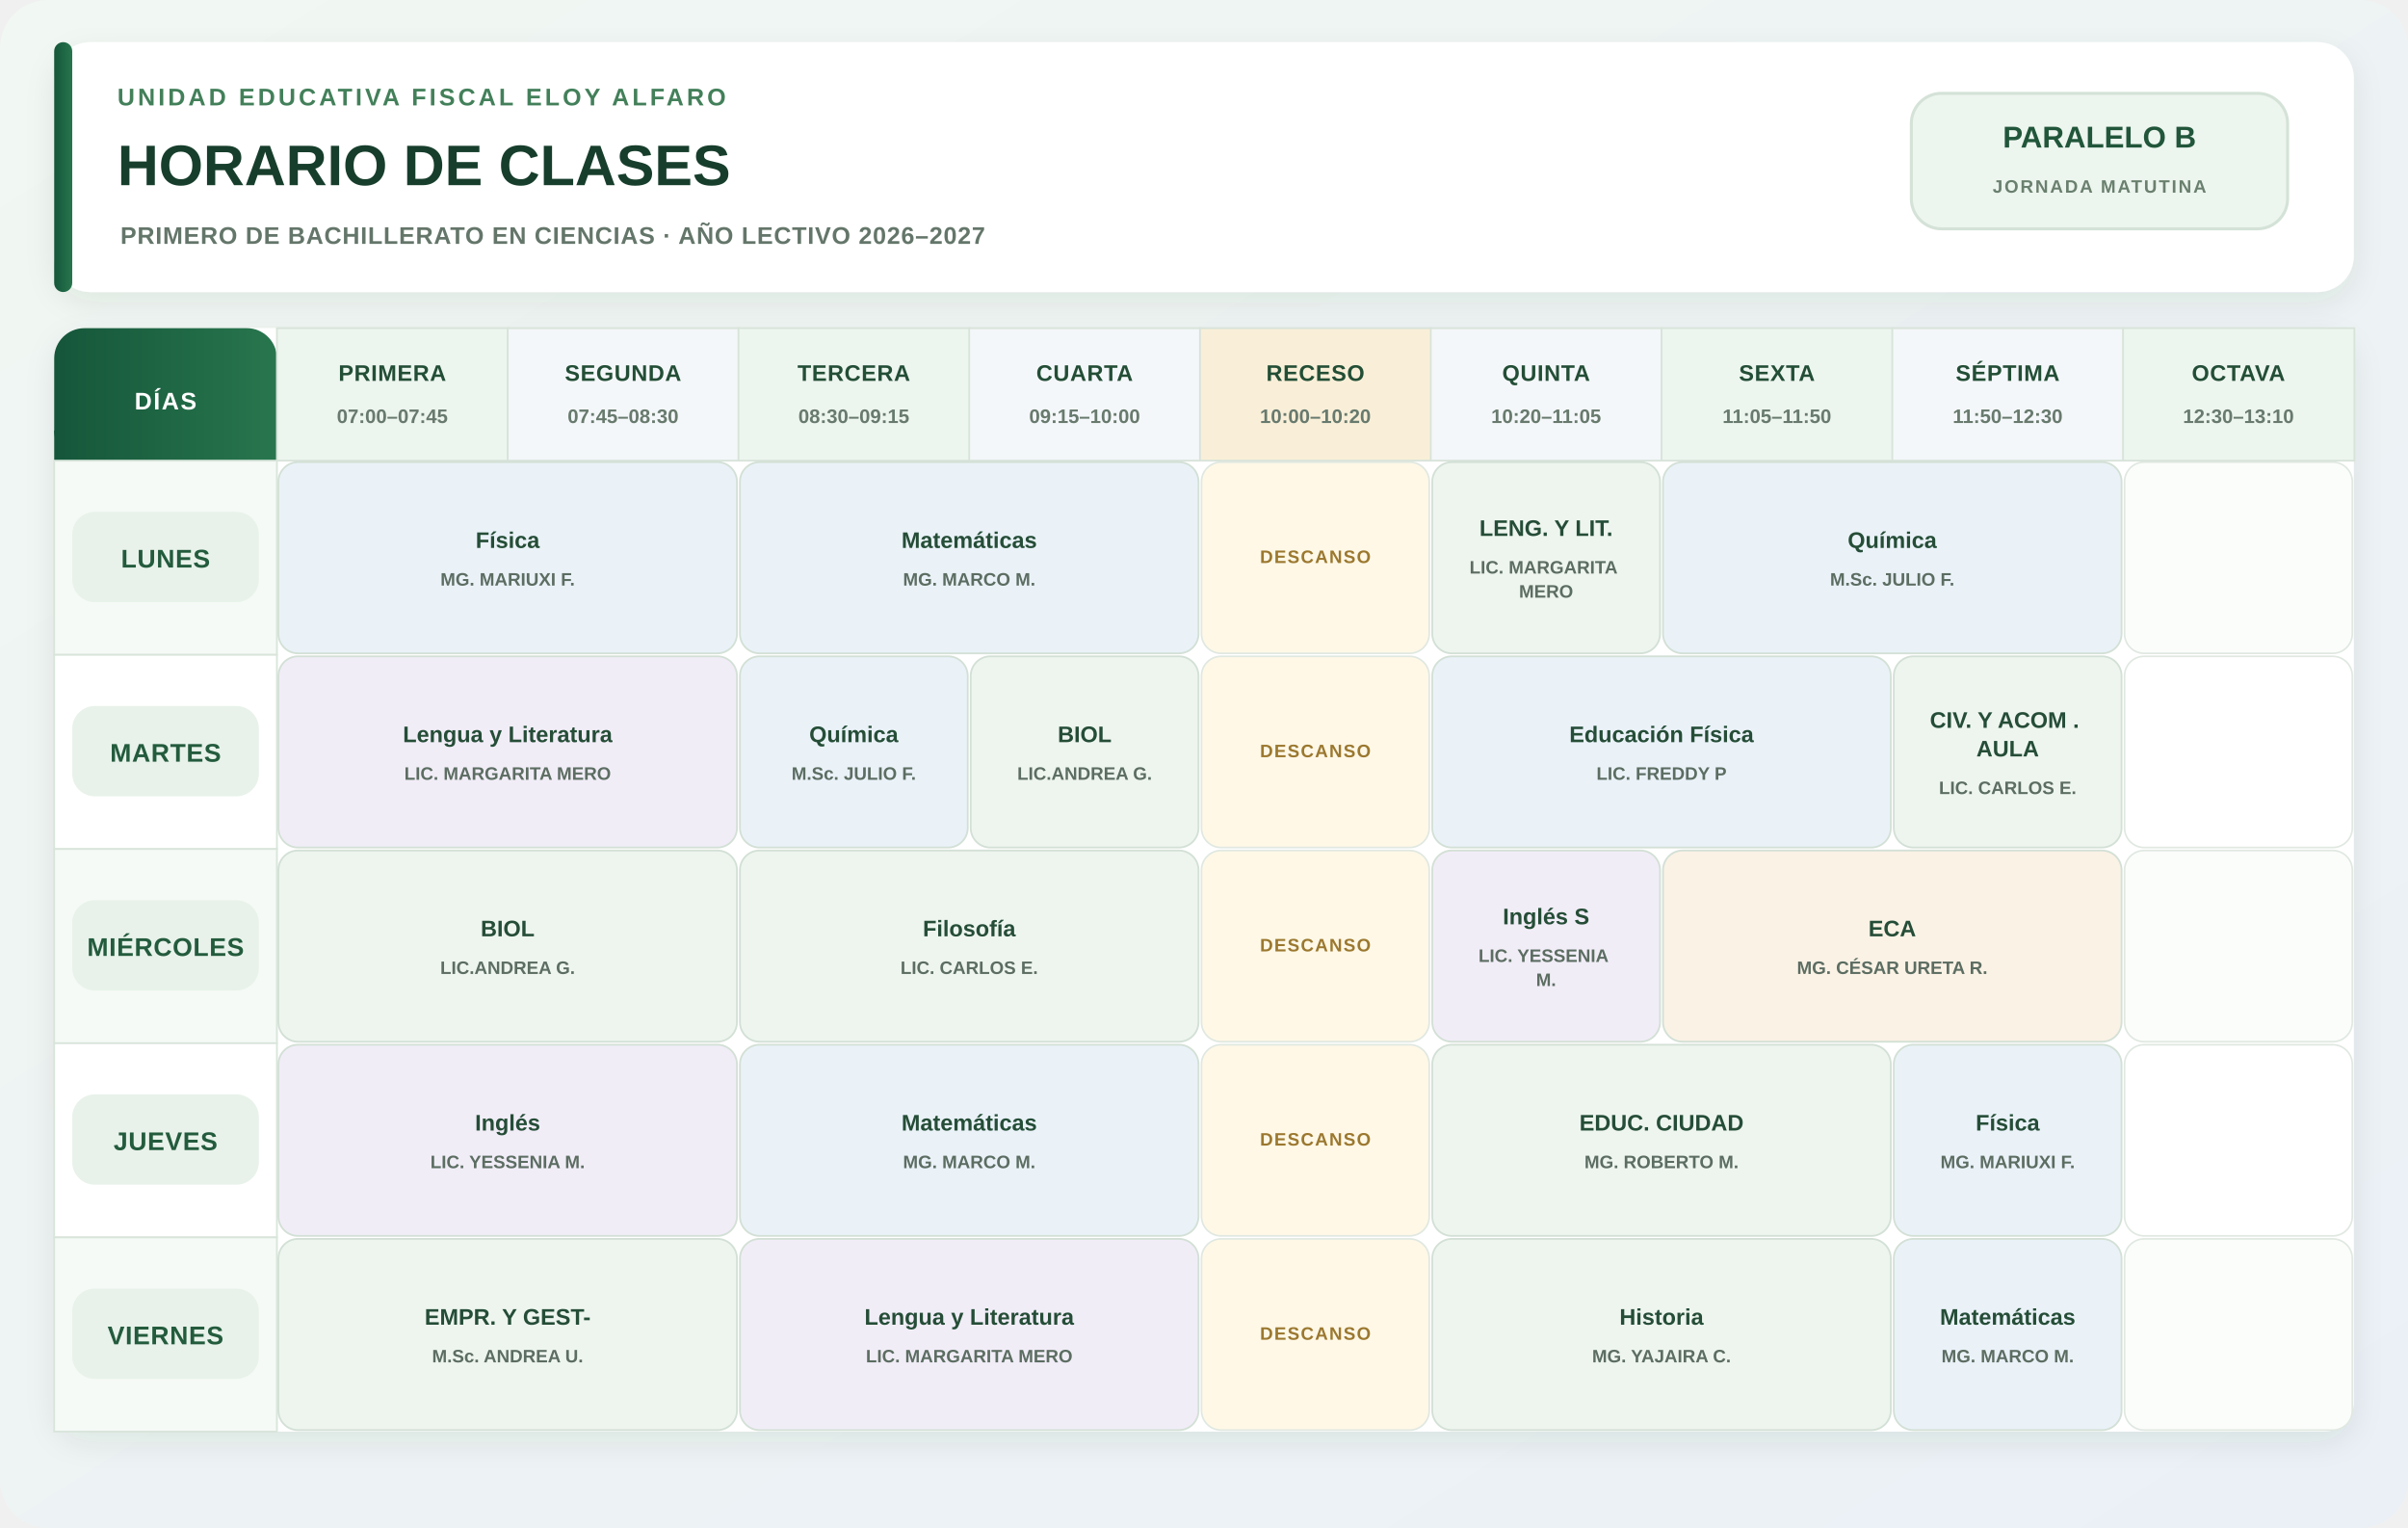
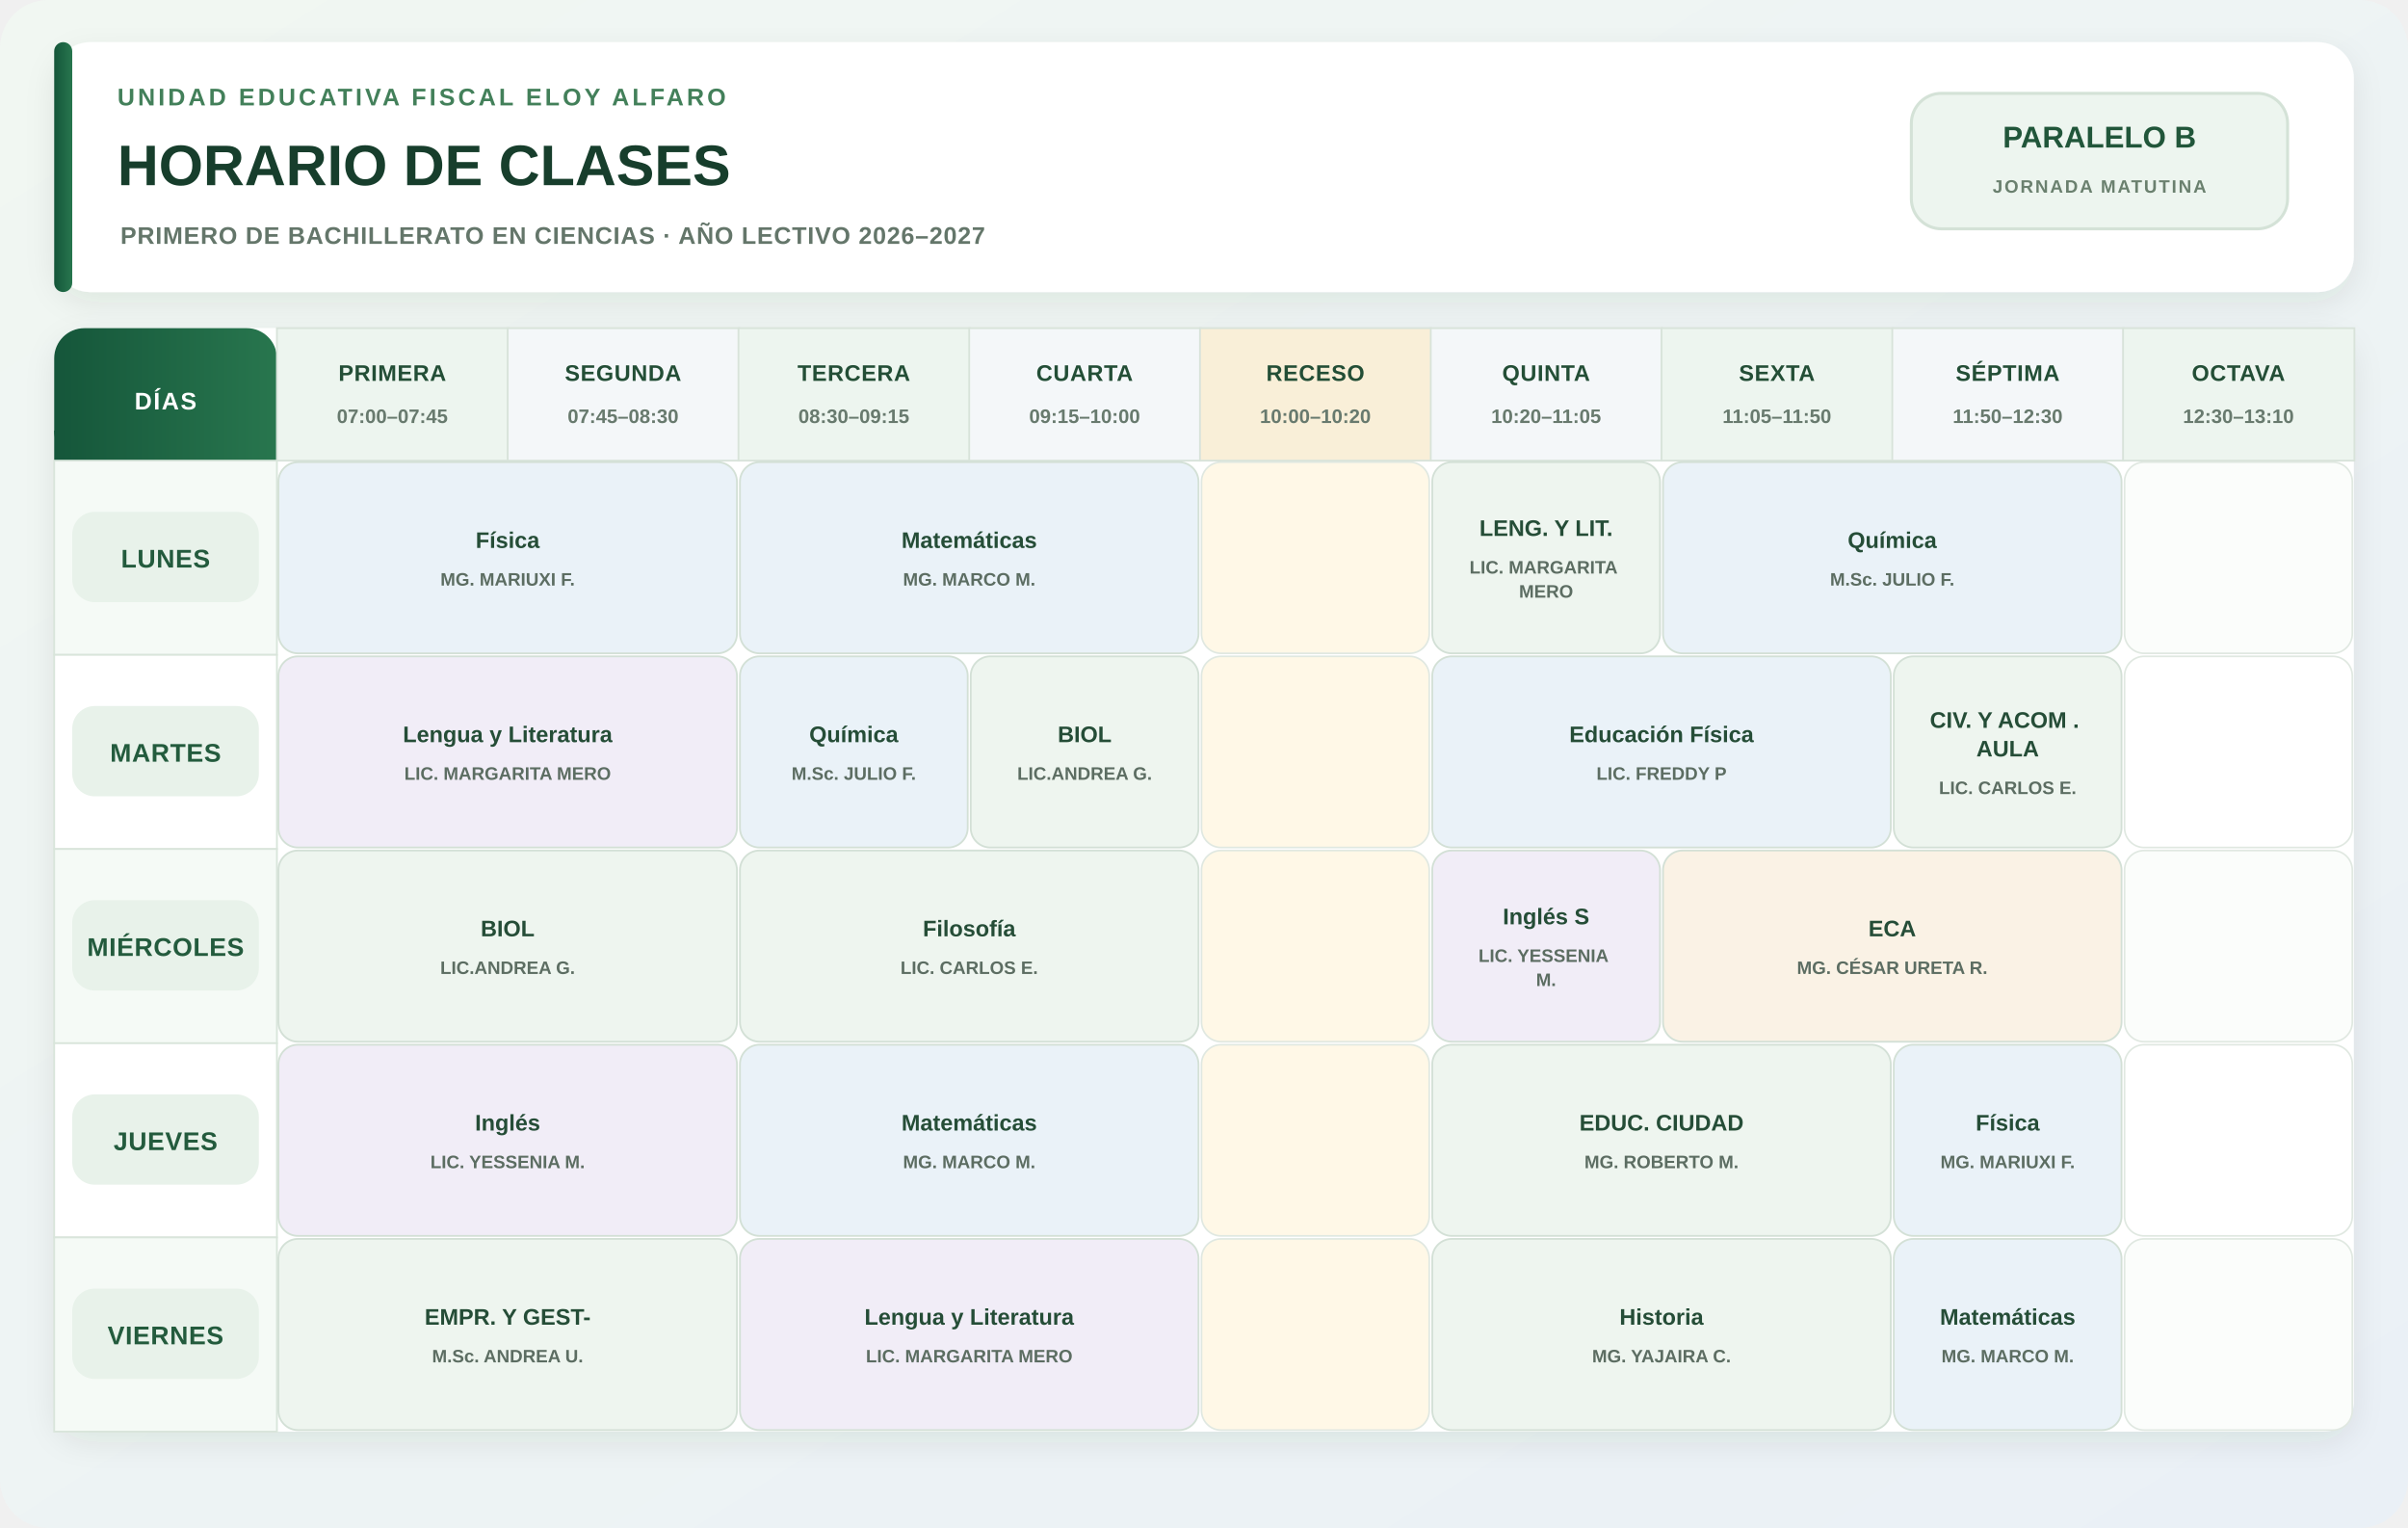
<svg xmlns="http://www.w3.org/2000/svg" width="1600" height="1015" viewBox="0 0 1600 1015" role="img" aria-labelledby="title desc">
  <defs>
    <linearGradient id="bg" x1="0" y1="0" x2="1" y2="1">
      <stop offset="0" stop-color="#f1f7f2" />
      <stop offset="1" stop-color="#eaf0f6" />
    </linearGradient>
    <linearGradient id="bar" x1="0" y1="0" x2="1" y2="0">
      <stop offset="0" stop-color="#15563a" />
      <stop offset="1" stop-color="#28764e" />
    </linearGradient>
    <filter id="shadow" x="-10%" y="-10%" width="120%" height="130%">
      <feDropShadow dx="0" dy="7" stdDeviation="10" flood-color="#163b2b" flood-opacity=".08" />
    </filter>
  </defs>
  <rect width="1600" height="1015" rx="32" fill="url(#bg)" />
  <rect x="36" y="28" width="1528" height="166" rx="24" fill="#fff" filter="url(#shadow)" />
  <rect x="36" y="28" width="12" height="166" rx="6" fill="url(#bar)" />
  <text x="78" y="70" class="eyebrow">UNIDAD EDUCATIVA FISCAL ELOY ALFARO</text>
  <text x="78" y="123" class="title">HORARIO DE CLASES</text>
  <text x="80" y="162" class="subtitle">PRIMERO DE BACHILLERATO EN CIENCIAS · AÑO LECTIVO 2026–2027</text>
  <rect x="1270" y="62" width="250" height="90" rx="20" fill="#edf5ef" stroke="#d4e2d7" stroke-width="2" />
  <text x="1395" y="98" text-anchor="middle" class="parallel-label">PARALELO B</text>
  <text x="1395" y="128" text-anchor="middle" class="parallel-sub">JORNADA MATUTINA</text>
  <rect x="36" y="218" width="1528" height="733" rx="20" fill="#fff" filter="url(#shadow)" />
  <rect x="36" y="218" width="148" height="88" rx="20" fill="url(#bar)" />
  <rect x="36" y="286" width="148" height="20" fill="url(#bar)" />
  <text x="110.0" y="272" text-anchor="middle" class="hdr-day">DÍAS</text>
  <rect x="184.00" y="218" width="153.73" height="88" fill="#edf5ef" stroke="#d8e3da" stroke-width="1.2" />
  <text x="260.67" y="253" text-anchor="middle" class="hdr-period">PRIMERA</text>
  <text x="260.67" y="281" text-anchor="middle" class="hdr-time">07:00–07:45</text>
  <rect x="337.33" y="218" width="153.73" height="88" fill="#f4f7f9" stroke="#d8e3da" stroke-width="1.2" />
  <text x="414.00" y="253" text-anchor="middle" class="hdr-period">SEGUNDA</text>
  <text x="414.00" y="281" text-anchor="middle" class="hdr-time">07:45–08:30</text>
  <rect x="490.67" y="218" width="153.73" height="88" fill="#edf5ef" stroke="#d8e3da" stroke-width="1.2" />
  <text x="567.33" y="253" text-anchor="middle" class="hdr-period">TERCERA</text>
  <text x="567.33" y="281" text-anchor="middle" class="hdr-time">08:30–09:15</text>
  <rect x="644.00" y="218" width="153.73" height="88" fill="#f4f7f9" stroke="#d8e3da" stroke-width="1.2" />
  <text x="720.67" y="253" text-anchor="middle" class="hdr-period">CUARTA</text>
  <text x="720.67" y="281" text-anchor="middle" class="hdr-time">09:15–10:00</text>
  <rect x="797.33" y="218" width="153.73" height="88" fill="#f9efd8" stroke="#d8e3da" stroke-width="1.2" />
  <text x="874.00" y="253" text-anchor="middle" class="hdr-period">RECESO</text>
  <text x="874.00" y="281" text-anchor="middle" class="hdr-time">10:00–10:20</text>
  <rect x="950.67" y="218" width="153.73" height="88" fill="#f4f7f9" stroke="#d8e3da" stroke-width="1.2" />
  <text x="1027.33" y="253" text-anchor="middle" class="hdr-period">QUINTA</text>
  <text x="1027.33" y="281" text-anchor="middle" class="hdr-time">10:20–11:05</text>
  <rect x="1104.00" y="218" width="153.73" height="88" fill="#edf5ef" stroke="#d8e3da" stroke-width="1.2" />
  <text x="1180.67" y="253" text-anchor="middle" class="hdr-period">SEXTA</text>
  <text x="1180.67" y="281" text-anchor="middle" class="hdr-time">11:05–11:50</text>
  <rect x="1257.33" y="218" width="153.73" height="88" fill="#f4f7f9" stroke="#d8e3da" stroke-width="1.2" />
  <text x="1334.00" y="253" text-anchor="middle" class="hdr-period">SÉPTIMA</text>
  <text x="1334.00" y="281" text-anchor="middle" class="hdr-time">11:50–12:30</text>
  <rect x="1410.67" y="218" width="153.73" height="88" fill="#edf5ef" stroke="#d8e3da" stroke-width="1.2" />
  <text x="1487.33" y="253" text-anchor="middle" class="hdr-period">OCTAVA</text>
  <text x="1487.33" y="281" text-anchor="middle" class="hdr-time">12:30–13:10</text>
  <rect x="36" y="306" width="148" height="129" fill="#f5faf6" stroke="#d9e5db" stroke-width="1.2" />
  <rect x="48" y="340" width="124" height="60" rx="15" fill="#e8f2ea" />
  <text x="110.0" y="377" text-anchor="middle" class="day-text">LUNES</text>
  <rect x="185.00" y="307" width="304.67" height="127" rx="13" fill="#eaf2f8" stroke="#d3e0d6" stroke-width="1.2" />
  <text class="subject" x="337.3" y="364.0" text-anchor="middle">
    <tspan x="337.3" dy="0">Física</tspan>
  </text>
  <text class="teacher" x="337.3" y="389.0" text-anchor="middle">
    <tspan x="337.3" dy="0">MG. MARIUXI F.</tspan>
  </text>
  <rect x="491.67" y="307" width="304.67" height="127" rx="13" fill="#eaf2f8" stroke="#d3e0d6" stroke-width="1.2" />
  <text class="subject" x="644.0" y="364.0" text-anchor="middle">
    <tspan x="644.0" dy="0">Matemáticas</tspan>
  </text>
  <text class="teacher" x="644.0" y="389.0" text-anchor="middle">
    <tspan x="644.0" dy="0">MG. MARCO M.</tspan>
  </text>
  <rect x="798.33" y="307" width="151.33" height="127" rx="13" fill="#fff8e7" stroke="#e0e8e1" stroke-width="1.1" />
-   <text x="874.00" y="374" text-anchor="middle" class="recess">DESCANSO</text>
+   <text x="874.00" y="374" text-anchor="middle" class="recess" />
  <rect x="951.67" y="307" width="151.33" height="127" rx="13" fill="#eef5ef" stroke="#d3e0d6" stroke-width="1.2" />
  <text class="subject" x="1027.3" y="356.0" text-anchor="middle">
    <tspan x="1027.3" dy="0">LENG. Y LIT.</tspan>
  </text>
  <text class="teacher" x="1027.3" y="381.0" text-anchor="middle">
    <tspan x="1027.3" dy="0">LIC. MARGARITA</tspan>
    <tspan x="1027.3" dy="16">MERO</tspan>
  </text>
  <rect x="1105.00" y="307" width="304.67" height="127" rx="13" fill="#eaf2f8" stroke="#d3e0d6" stroke-width="1.2" />
  <text class="subject" x="1257.3" y="364.0" text-anchor="middle">
    <tspan x="1257.3" dy="0">Química</tspan>
  </text>
  <text class="teacher" x="1257.3" y="389.0" text-anchor="middle">
    <tspan x="1257.3" dy="0">M.Sc. JULIO F.</tspan>
  </text>
  <rect x="1411.67" y="307" width="151.33" height="127" rx="13" fill="#fbfdfb" stroke="#e0e8e1" stroke-width="1.1" />
  <rect x="36" y="435" width="148" height="129" fill="#fff" stroke="#d9e5db" stroke-width="1.2" />
  <rect x="48" y="469" width="124" height="60" rx="15" fill="#e8f2ea" />
  <text x="110.0" y="506" text-anchor="middle" class="day-text">MARTES</text>
  <rect x="185.00" y="436" width="304.67" height="127" rx="13" fill="#f1edf7" stroke="#d3e0d6" stroke-width="1.2" />
  <text class="subject" x="337.3" y="493.0" text-anchor="middle">
    <tspan x="337.3" dy="0">Lengua y Literatura</tspan>
  </text>
  <text class="teacher" x="337.3" y="518.0" text-anchor="middle">
    <tspan x="337.3" dy="0">LIC. MARGARITA MERO</tspan>
  </text>
  <rect x="491.67" y="436" width="151.33" height="127" rx="13" fill="#eaf2f8" stroke="#d3e0d6" stroke-width="1.2" />
  <text class="subject" x="567.3" y="493.0" text-anchor="middle">
    <tspan x="567.3" dy="0">Química</tspan>
  </text>
  <text class="teacher" x="567.3" y="518.0" text-anchor="middle">
    <tspan x="567.3" dy="0">M.Sc. JULIO F.</tspan>
  </text>
  <rect x="645.00" y="436" width="151.33" height="127" rx="13" fill="#eef5ef" stroke="#d3e0d6" stroke-width="1.2" />
  <text class="subject" x="720.7" y="493.0" text-anchor="middle">
    <tspan x="720.7" dy="0">BIOL</tspan>
  </text>
  <text class="teacher" x="720.7" y="518.0" text-anchor="middle">
    <tspan x="720.7" dy="0">LIC.ANDREA G.</tspan>
  </text>
  <rect x="798.33" y="436" width="151.33" height="127" rx="13" fill="#fff8e7" stroke="#e0e8e1" stroke-width="1.1" />
-   <text x="874.00" y="503" text-anchor="middle" class="recess">DESCANSO</text>
+   <text x="874.00" y="503" text-anchor="middle" class="recess" />
  <rect x="951.67" y="436" width="304.67" height="127" rx="13" fill="#eaf2f8" stroke="#d3e0d6" stroke-width="1.2" />
  <text class="subject" x="1104.0" y="493.0" text-anchor="middle">
    <tspan x="1104.0" dy="0">Educación Física</tspan>
  </text>
  <text class="teacher" x="1104.0" y="518.0" text-anchor="middle">
    <tspan x="1104.0" dy="0">LIC. FREDDY P</tspan>
  </text>
  <rect x="1258.33" y="436" width="151.33" height="127" rx="13" fill="#eef5ef" stroke="#d3e0d6" stroke-width="1.2" />
  <text class="subject" x="1334.0" y="483.5" text-anchor="middle">
    <tspan x="1334.0" dy="0">CIV. Y ACOM .</tspan>
    <tspan x="1334.0" dy="19">AULA</tspan>
  </text>
  <text class="teacher" x="1334.0" y="527.5" text-anchor="middle">
    <tspan x="1334.0" dy="0">LIC. CARLOS E.</tspan>
  </text>
  <rect x="1411.67" y="436" width="151.33" height="127" rx="13" fill="#fff" stroke="#e0e8e1" stroke-width="1.1" />
  <rect x="36" y="564" width="148" height="129" fill="#f5faf6" stroke="#d9e5db" stroke-width="1.2" />
  <rect x="48" y="598" width="124" height="60" rx="15" fill="#e8f2ea" />
  <text x="110.0" y="635" text-anchor="middle" class="day-text">MIÉRCOLES</text>
  <rect x="185.00" y="565" width="304.67" height="127" rx="13" fill="#eef5ef" stroke="#d3e0d6" stroke-width="1.2" />
  <text class="subject" x="337.3" y="622.0" text-anchor="middle">
    <tspan x="337.3" dy="0">BIOL</tspan>
  </text>
  <text class="teacher" x="337.3" y="647.0" text-anchor="middle">
    <tspan x="337.3" dy="0">LIC.ANDREA G.</tspan>
  </text>
  <rect x="491.67" y="565" width="304.67" height="127" rx="13" fill="#eef5ef" stroke="#d3e0d6" stroke-width="1.2" />
  <text class="subject" x="644.0" y="622.0" text-anchor="middle">
    <tspan x="644.0" dy="0">Filosofía</tspan>
  </text>
  <text class="teacher" x="644.0" y="647.0" text-anchor="middle">
    <tspan x="644.0" dy="0">LIC. CARLOS E.</tspan>
  </text>
  <rect x="798.33" y="565" width="151.33" height="127" rx="13" fill="#fff8e7" stroke="#e0e8e1" stroke-width="1.1" />
-   <text x="874.00" y="632" text-anchor="middle" class="recess">DESCANSO</text>
+   <text x="874.00" y="632" text-anchor="middle" class="recess" />
  <rect x="951.67" y="565" width="151.33" height="127" rx="13" fill="#f1edf7" stroke="#d3e0d6" stroke-width="1.2" />
  <text class="subject" x="1027.3" y="614.0" text-anchor="middle">
    <tspan x="1027.3" dy="0">Inglés S</tspan>
  </text>
  <text class="teacher" x="1027.3" y="639.0" text-anchor="middle">
    <tspan x="1027.3" dy="0">LIC. YESSENIA</tspan>
    <tspan x="1027.3" dy="16">M.</tspan>
  </text>
  <rect x="1105.00" y="565" width="304.67" height="127" rx="13" fill="#faf2e5" stroke="#d3e0d6" stroke-width="1.2" />
  <text class="subject" x="1257.3" y="622.0" text-anchor="middle">
    <tspan x="1257.3" dy="0">ECA</tspan>
  </text>
  <text class="teacher" x="1257.3" y="647.0" text-anchor="middle">
    <tspan x="1257.3" dy="0">MG. CÉSAR URETA R.</tspan>
  </text>
  <rect x="1411.67" y="565" width="151.33" height="127" rx="13" fill="#fbfdfb" stroke="#e0e8e1" stroke-width="1.1" />
  <rect x="36" y="693" width="148" height="129" fill="#fff" stroke="#d9e5db" stroke-width="1.2" />
  <rect x="48" y="727" width="124" height="60" rx="15" fill="#e8f2ea" />
  <text x="110.0" y="764" text-anchor="middle" class="day-text">JUEVES</text>
  <rect x="185.00" y="694" width="304.67" height="127" rx="13" fill="#f1edf7" stroke="#d3e0d6" stroke-width="1.2" />
  <text class="subject" x="337.3" y="751.0" text-anchor="middle">
    <tspan x="337.3" dy="0">Inglés</tspan>
  </text>
  <text class="teacher" x="337.3" y="776.0" text-anchor="middle">
    <tspan x="337.3" dy="0">LIC. YESSENIA M.</tspan>
  </text>
  <rect x="491.67" y="694" width="304.67" height="127" rx="13" fill="#eaf2f8" stroke="#d3e0d6" stroke-width="1.2" />
  <text class="subject" x="644.0" y="751.0" text-anchor="middle">
    <tspan x="644.0" dy="0">Matemáticas</tspan>
  </text>
  <text class="teacher" x="644.0" y="776.0" text-anchor="middle">
    <tspan x="644.0" dy="0">MG. MARCO M.</tspan>
  </text>
  <rect x="798.33" y="694" width="151.33" height="127" rx="13" fill="#fff8e7" stroke="#e0e8e1" stroke-width="1.1" />
-   <text x="874.00" y="761" text-anchor="middle" class="recess">DESCANSO</text>
+   <text x="874.00" y="761" text-anchor="middle" class="recess" />
  <rect x="951.67" y="694" width="304.67" height="127" rx="13" fill="#eef5ef" stroke="#d3e0d6" stroke-width="1.2" />
  <text class="subject" x="1104.0" y="751.0" text-anchor="middle">
    <tspan x="1104.0" dy="0">EDUC. CIUDAD</tspan>
  </text>
  <text class="teacher" x="1104.0" y="776.0" text-anchor="middle">
    <tspan x="1104.0" dy="0">MG. ROBERTO M.</tspan>
  </text>
  <rect x="1258.33" y="694" width="151.33" height="127" rx="13" fill="#eaf2f8" stroke="#d3e0d6" stroke-width="1.2" />
  <text class="subject" x="1334.0" y="751.0" text-anchor="middle">
    <tspan x="1334.0" dy="0">Física</tspan>
  </text>
  <text class="teacher" x="1334.0" y="776.0" text-anchor="middle">
    <tspan x="1334.0" dy="0">MG. MARIUXI F.</tspan>
  </text>
  <rect x="1411.67" y="694" width="151.33" height="127" rx="13" fill="#fff" stroke="#e0e8e1" stroke-width="1.1" />
  <rect x="36" y="822" width="148" height="129" fill="#f5faf6" stroke="#d9e5db" stroke-width="1.2" />
  <rect x="48" y="856" width="124" height="60" rx="15" fill="#e8f2ea" />
  <text x="110.0" y="893" text-anchor="middle" class="day-text">VIERNES</text>
  <rect x="185.00" y="823" width="304.67" height="127" rx="13" fill="#eef5ef" stroke="#d3e0d6" stroke-width="1.2" />
  <text class="subject" x="337.3" y="880.0" text-anchor="middle">
    <tspan x="337.3" dy="0">EMPR. Y GEST-</tspan>
  </text>
  <text class="teacher" x="337.3" y="905.0" text-anchor="middle">
    <tspan x="337.3" dy="0">M.Sc. ANDREA U.</tspan>
  </text>
  <rect x="491.67" y="823" width="304.67" height="127" rx="13" fill="#f1edf7" stroke="#d3e0d6" stroke-width="1.2" />
  <text class="subject" x="644.0" y="880.0" text-anchor="middle">
    <tspan x="644.0" dy="0">Lengua y Literatura</tspan>
  </text>
  <text class="teacher" x="644.0" y="905.0" text-anchor="middle">
    <tspan x="644.0" dy="0">LIC. MARGARITA MERO</tspan>
  </text>
  <rect x="798.33" y="823" width="151.33" height="127" rx="13" fill="#fff8e7" stroke="#e0e8e1" stroke-width="1.1" />
-   <text x="874.00" y="890" text-anchor="middle" class="recess">DESCANSO</text>
+   <text x="874.00" y="890" text-anchor="middle" class="recess" />
  <rect x="951.67" y="823" width="304.67" height="127" rx="13" fill="#eef5ef" stroke="#d3e0d6" stroke-width="1.2" />
  <text class="subject" x="1104.0" y="880.0" text-anchor="middle">
    <tspan x="1104.0" dy="0">Historia</tspan>
  </text>
  <text class="teacher" x="1104.0" y="905.0" text-anchor="middle">
    <tspan x="1104.0" dy="0">MG. YAJAIRA C.</tspan>
  </text>
  <rect x="1258.33" y="823" width="151.33" height="127" rx="13" fill="#eaf2f8" stroke="#d3e0d6" stroke-width="1.2" />
  <text class="subject" x="1334.0" y="880.0" text-anchor="middle">
    <tspan x="1334.0" dy="0">Matemáticas</tspan>
  </text>
  <text class="teacher" x="1334.0" y="905.0" text-anchor="middle">
    <tspan x="1334.0" dy="0">MG. MARCO M.</tspan>
  </text>
  <rect x="1411.67" y="823" width="151.33" height="127" rx="13" fill="#fbfdfb" stroke="#e0e8e1" stroke-width="1.1" />
  <style>.eyebrow{font:700 16px Arial,sans-serif;letter-spacing:2px;fill:#43805a}.title{font:800 38px Arial,sans-serif;fill:#173e2c}.subtitle{font:600 16px Arial,sans-serif;letter-spacing:.5px;fill:#64766a}.parallel-label{font:800 20px Arial,sans-serif;fill:#21563a}.parallel-sub{font:700 12px Arial,sans-serif;letter-spacing:1.2px;fill:#6a806e}.hdr-day{font:800 16px Arial,sans-serif;letter-spacing:1px;fill:#fff}.hdr-period{font:800 15px Arial,sans-serif;letter-spacing:.4px;fill:#234e36}.hdr-time{font:600 13px Arial,sans-serif;fill:#687a6e}.day-text{font:800 17px Arial,sans-serif;letter-spacing:.4px;fill:#235b3d}.subject{font:800 15px Arial,sans-serif;fill:#254d37}.teacher{font:600 12px Arial,sans-serif;fill:#5c6d62}.recess{font:700 12px Arial,sans-serif;letter-spacing:.8px;fill:#9b782f}</style>
</svg>
